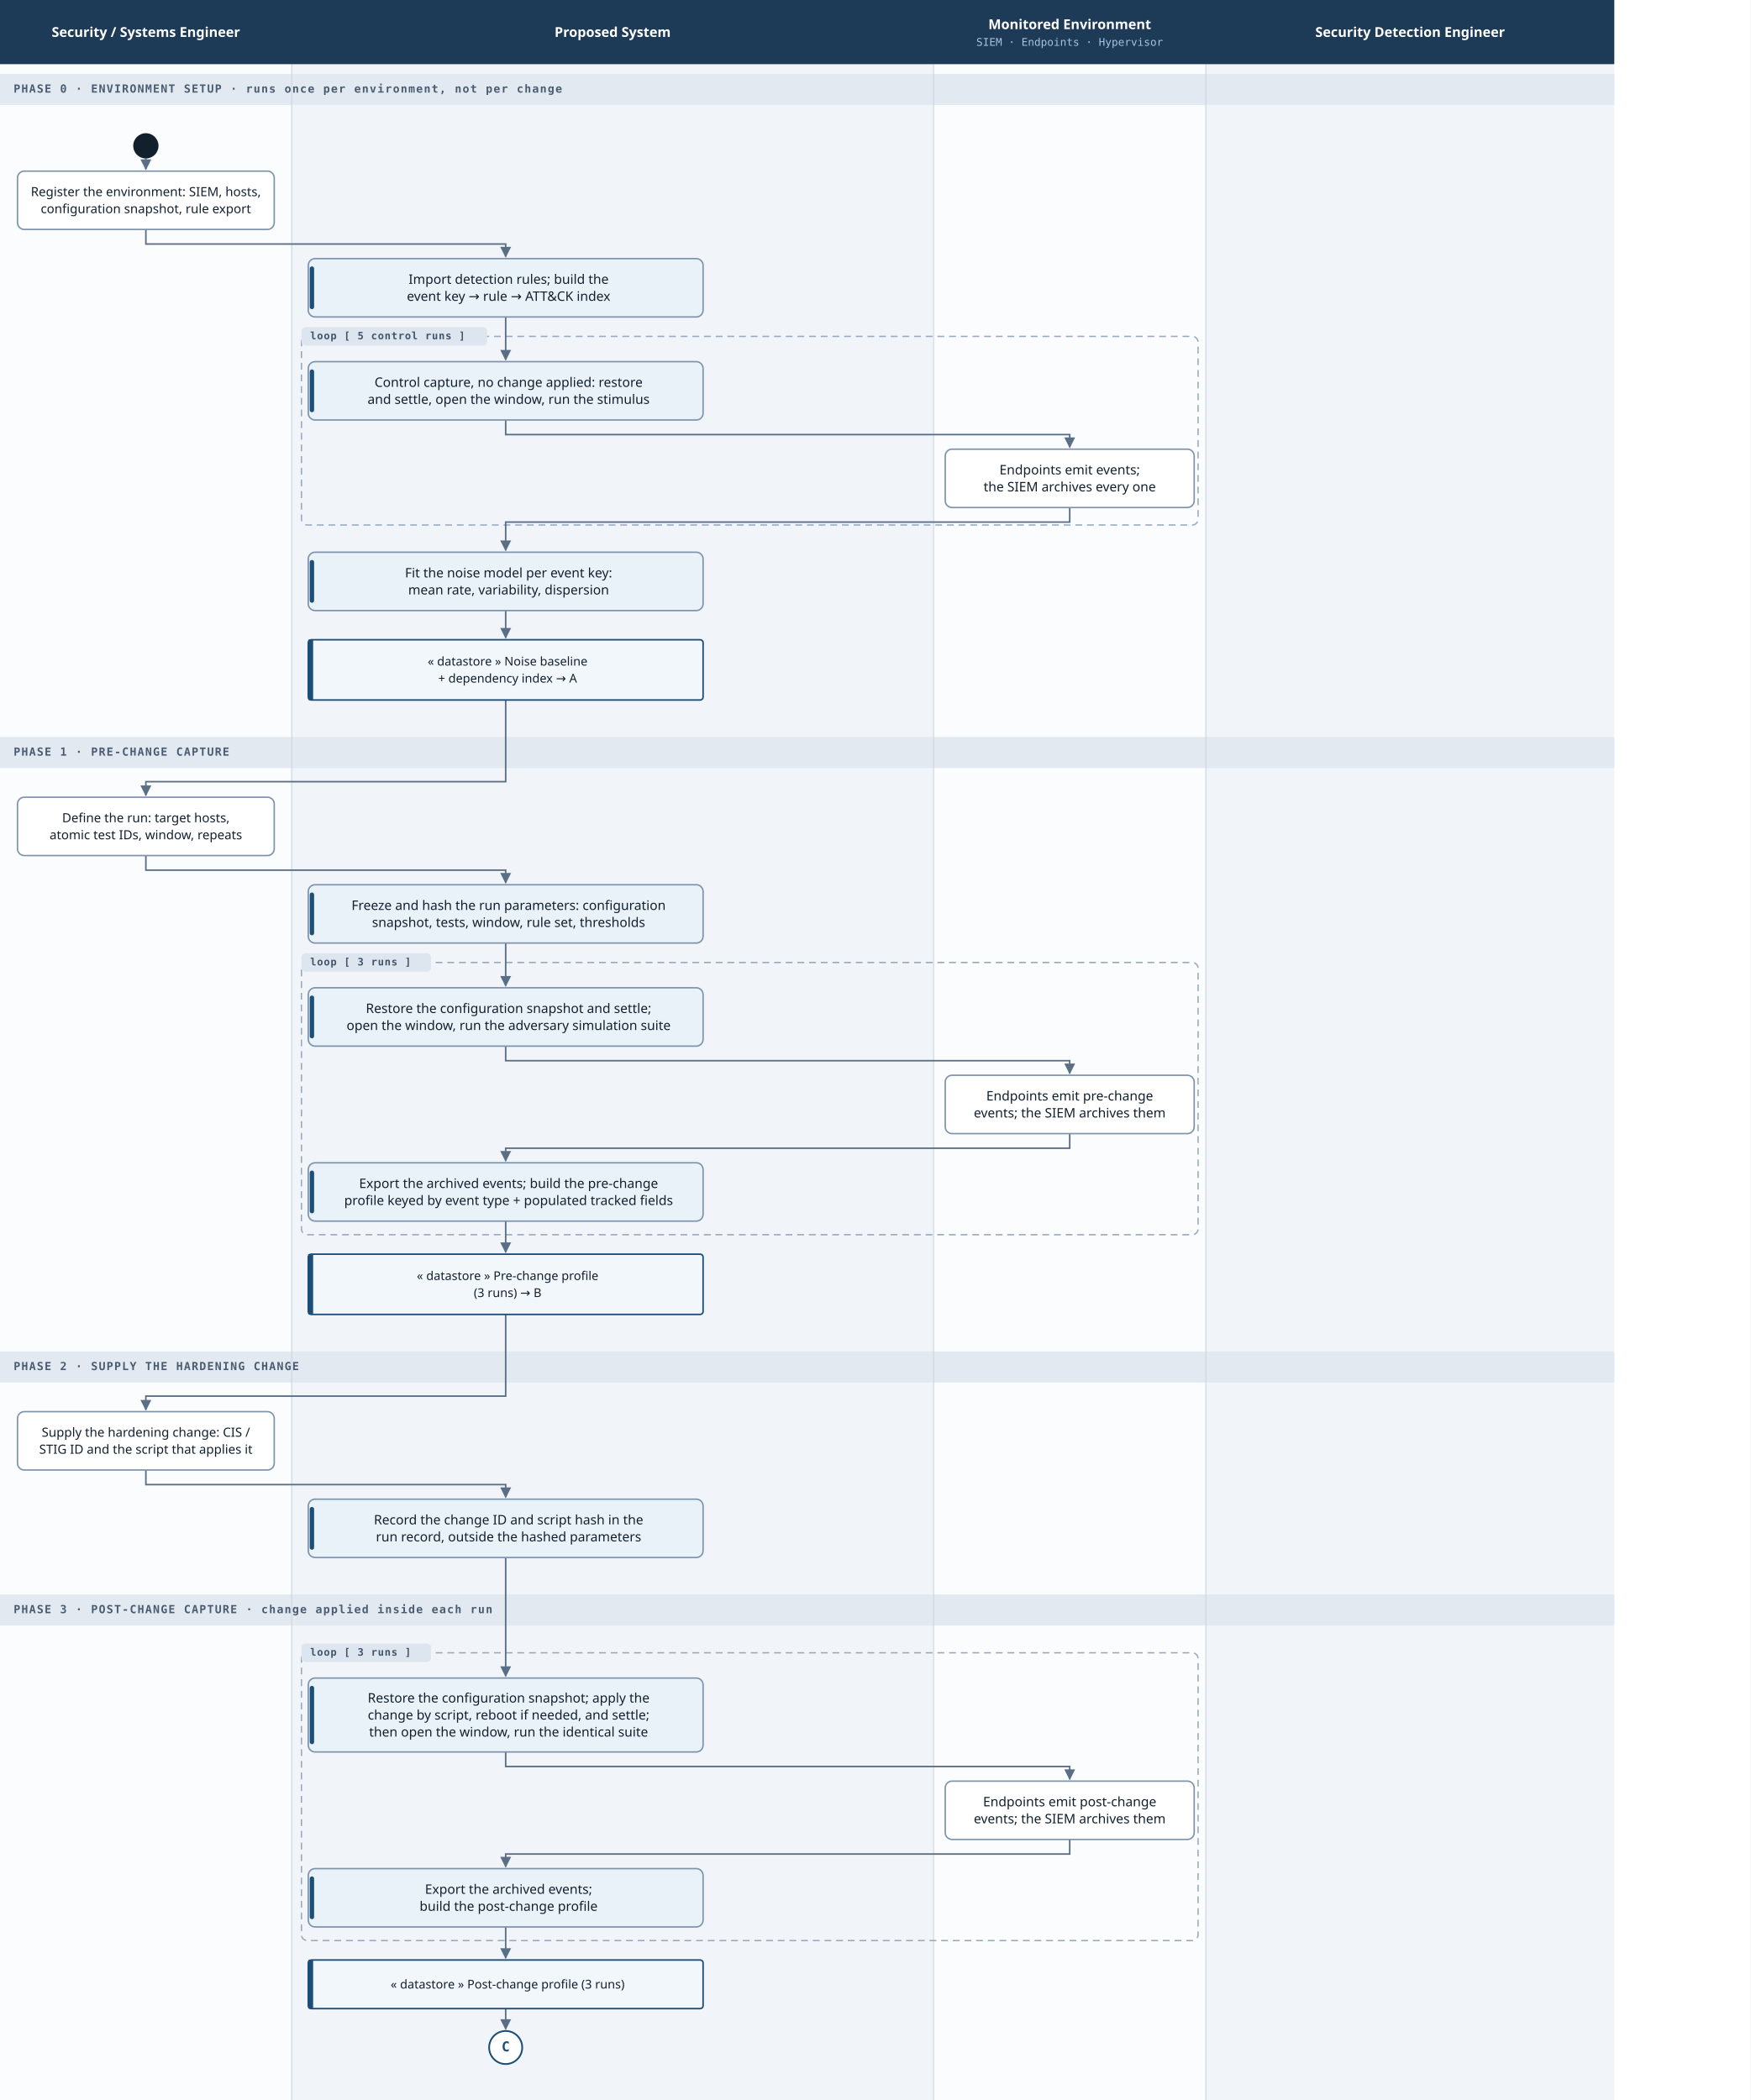
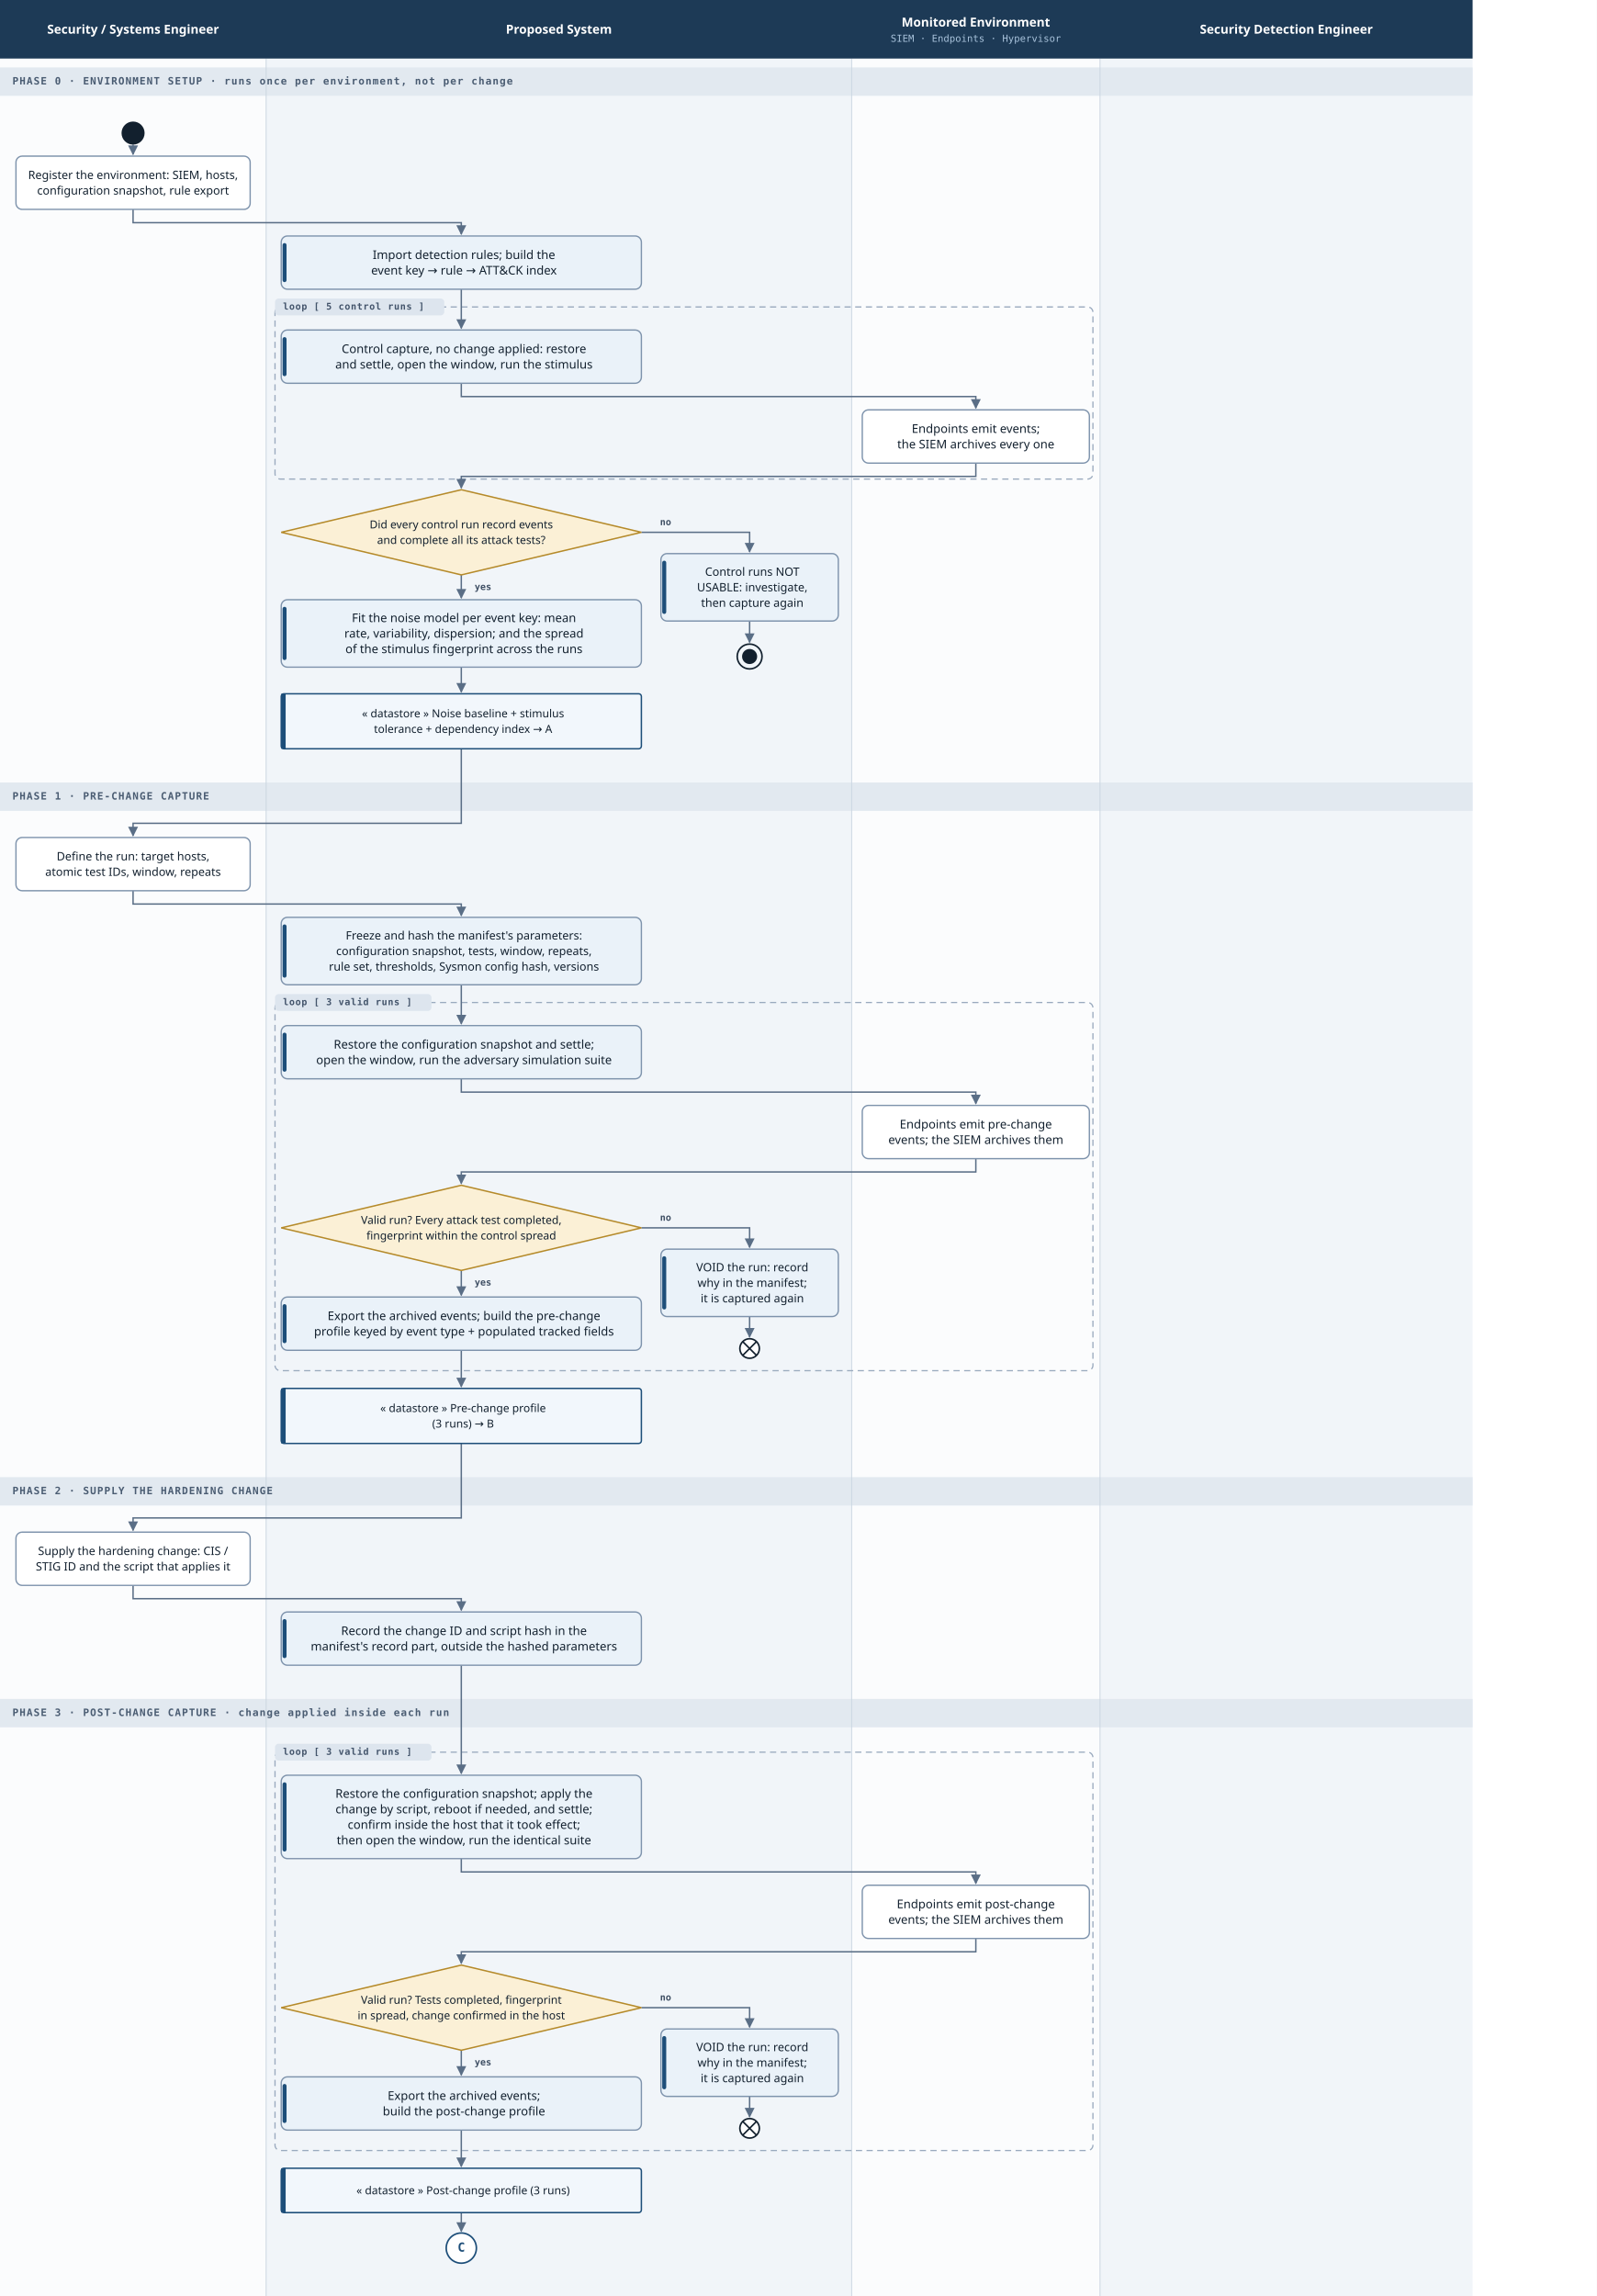
- <svg xmlns="http://www.w3.org/2000/svg" width="1800" height="2160" viewBox="0 0 1800 2160" role="img" aria-label="Revised activity diagram, phases 0 to 3: environment setup, pre-change capture, supplying the hardening change, and post-change capture in which the change is applied by script inside each run. Events are keyed by event type plus the tracked fields that were populated." class="dg">
-   <rect x="0" y="0" width="1800" height="2160" fill="#FFFFFF" />
+ <svg xmlns="http://www.w3.org/2000/svg" width="1800" height="2588" viewBox="0 0 1800 2588" role="img" aria-label="Revised activity diagram, phases 0 to 3: environment setup with a check on the control runs, pre-change capture, supplying the hardening change, and post-change capture in which the change is applied by script and confirmed inside each run. Each capture run is checked and a failed run is voided and captured again. Events are keyed by event type plus the tracked fields that were populated." class="dg">
+   <rect x="0" y="0" width="1800" height="2588" fill="#FFFFFF" />
  <defs>
    <marker id="ar" viewBox="0 0 10 10" refX="9" refY="5" markerWidth="7" markerHeight="7" orient="auto-start-reverse">
      <path d="M0,0 L10,5 L0,10 z" fill="#5A6E86" />
    </marker>
    <marker id="ard" viewBox="0 0 10 10" refX="9" refY="5" markerWidth="7" markerHeight="7" orient="auto-start-reverse">
      <path d="M0,0 L10,5 L0,10 z" fill="#1D4E79" />
    </marker>
  </defs>
-   <rect x="0" y="66" width="300" height="2094" fill="#FBFCFD" />
-   <rect x="300" y="66" width="660" height="2094" fill="#F1F5F9" />
-   <rect x="960" y="66" width="280" height="2094" fill="#FBFCFD" />
-   <rect x="1240" y="66" width="420" height="2094" fill="#F1F5F9" />
+   <rect x="0" y="66" width="300" height="2522" fill="#FBFCFD" />
+   <rect x="300" y="66" width="660" height="2522" fill="#F1F5F9" />
+   <rect x="960" y="66" width="280" height="2522" fill="#FBFCFD" />
+   <rect x="1240" y="66" width="420" height="2522" fill="#F1F5F9" />
  <rect x="0" y="76" width="1660" height="32" fill="#E2E9F0" />
  <text x="14" y="92" font-size="11.5" font-weight="600" text-anchor="start" fill="#4A5C72" font-family="'IBM Plex Mono', ui-monospace, monospace" letter-spacing="0.09em" dominant-baseline="middle">PHASE 0  ·  ENVIRONMENT SETUP  ·  runs once per environment, not per change</text>
-   <rect x="0" y="758" width="1660" height="32" fill="#E2E9F0" />
-   <text x="14" y="774" font-size="11.5" font-weight="600" text-anchor="start" fill="#4A5C72" font-family="'IBM Plex Mono', ui-monospace, monospace" letter-spacing="0.09em" dominant-baseline="middle">PHASE 1  ·  PRE-CHANGE CAPTURE</text>
-   <rect x="0" y="1390" width="1660" height="32" fill="#E2E9F0" />
-   <text x="14" y="1406" font-size="11.5" font-weight="600" text-anchor="start" fill="#4A5C72" font-family="'IBM Plex Mono', ui-monospace, monospace" letter-spacing="0.09em" dominant-baseline="middle">PHASE 2  ·  SUPPLY THE HARDENING CHANGE</text>
-   <rect x="0" y="1640" width="1660" height="32" fill="#E2E9F0" />
-   <text x="14" y="1656" font-size="11.5" font-weight="600" text-anchor="start" fill="#4A5C72" font-family="'IBM Plex Mono', ui-monospace, monospace" letter-spacing="0.09em" dominant-baseline="middle">PHASE 3  ·  POST-CHANGE CAPTURE  ·  change applied inside each run</text>
-   <line x1="300" y1="66" x2="300" y2="2160" stroke="#CBD6E1" stroke-width="1" />
-   <line x1="960" y1="66" x2="960" y2="2160" stroke="#CBD6E1" stroke-width="1" />
-   <line x1="1240" y1="66" x2="1240" y2="2160" stroke="#CBD6E1" stroke-width="1" />
+   <rect x="0" y="882" width="1660" height="32" fill="#E2E9F0" />
+   <text x="14" y="898" font-size="11.5" font-weight="600" text-anchor="start" fill="#4A5C72" font-family="'IBM Plex Mono', ui-monospace, monospace" letter-spacing="0.09em" dominant-baseline="middle">PHASE 1  ·  PRE-CHANGE CAPTURE</text>
+   <rect x="0" y="1665" width="1660" height="32" fill="#E2E9F0" />
+   <text x="14" y="1681" font-size="11.5" font-weight="600" text-anchor="start" fill="#4A5C72" font-family="'IBM Plex Mono', ui-monospace, monospace" letter-spacing="0.09em" dominant-baseline="middle">PHASE 2  ·  SUPPLY THE HARDENING CHANGE</text>
+   <rect x="0" y="1915" width="1660" height="32" fill="#E2E9F0" />
+   <text x="14" y="1931" font-size="11.5" font-weight="600" text-anchor="start" fill="#4A5C72" font-family="'IBM Plex Mono', ui-monospace, monospace" letter-spacing="0.09em" dominant-baseline="middle">PHASE 3  ·  POST-CHANGE CAPTURE  ·  change applied inside each run</text>
+   <line x1="300" y1="66" x2="300" y2="2588" stroke="#CBD6E1" stroke-width="1" />
+   <line x1="960" y1="66" x2="960" y2="2588" stroke="#CBD6E1" stroke-width="1" />
+   <line x1="1240" y1="66" x2="1240" y2="2588" stroke="#CBD6E1" stroke-width="1" />
  <rect x="0" y="0" width="1660" height="66" fill="#1D3A56" />
  <text x="150.0" y="33" font-size="14" font-weight="600" text-anchor="middle" fill="#FFFFFF" font-family="'IBM Plex Sans', ui-sans-serif, system-ui, sans-serif" dominant-baseline="middle">Security / Systems Engineer</text>
  <text x="630.0" y="33" font-size="14" font-weight="600" text-anchor="middle" fill="#FFFFFF" font-family="'IBM Plex Sans', ui-sans-serif, system-ui, sans-serif" dominant-baseline="middle">Proposed System</text>
  <text x="1100.0" y="25" font-size="14" font-weight="600" text-anchor="middle" fill="#FFFFFF" font-family="'IBM Plex Sans', ui-sans-serif, system-ui, sans-serif" dominant-baseline="middle">Monitored Environment</text>
  <text x="1100.0" y="44" font-size="11" font-weight="400" text-anchor="middle" fill="#A8C2DB" font-family="'IBM Plex Mono', ui-monospace, monospace" dominant-baseline="middle">SIEM · Endpoints · Hypervisor</text>
  <text x="1450.0" y="33" font-size="14" font-weight="600" text-anchor="middle" fill="#FFFFFF" font-family="'IBM Plex Sans', ui-sans-serif, system-ui, sans-serif" dominant-baseline="middle">Security Detection Engineer</text>
  <rect x="310" y="346" width="922" height="194" rx="6" fill="none" stroke="#9AAABE" stroke-width="1.4" stroke-dasharray="7 5" />
  <rect x="310" y="336.5" width="190.8" height="19" rx="4" fill="#DDE5EE" />
  <text x="319" y="346" font-size="10.5" font-weight="600" text-anchor="start" fill="#42536A" font-family="'IBM Plex Mono', ui-monospace, monospace" letter-spacing="0.06em" dominant-baseline="middle">loop  [ 5 control runs ]</text>
-   <rect x="310" y="990" width="922" height="280" rx="6" fill="none" stroke="#9AAABE" stroke-width="1.4" stroke-dasharray="7 5" />
-   <rect x="310" y="980.5" width="133.2" height="19" rx="4" fill="#DDE5EE" />
-   <text x="319" y="990" font-size="10.5" font-weight="600" text-anchor="start" fill="#42536A" font-family="'IBM Plex Mono', ui-monospace, monospace" letter-spacing="0.06em" dominant-baseline="middle">loop  [ 3 runs ]</text>
-   <rect x="310" y="1700" width="922" height="296" rx="6" fill="none" stroke="#9AAABE" stroke-width="1.4" stroke-dasharray="7 5" />
-   <rect x="310" y="1690.5" width="133.2" height="19" rx="4" fill="#DDE5EE" />
-   <text x="319" y="1700" font-size="10.5" font-weight="600" text-anchor="start" fill="#42536A" font-family="'IBM Plex Mono', ui-monospace, monospace" letter-spacing="0.06em" dominant-baseline="middle">loop  [ 3 runs ]</text>
+   <rect x="310" y="1130" width="922" height="415.0" rx="6" fill="none" stroke="#9AAABE" stroke-width="1.4" stroke-dasharray="7 5" />
+   <rect x="310" y="1120.5" width="176.4" height="19" rx="4" fill="#DDE5EE" />
+   <text x="319" y="1130" font-size="10.5" font-weight="600" text-anchor="start" fill="#42536A" font-family="'IBM Plex Mono', ui-monospace, monospace" letter-spacing="0.06em" dominant-baseline="middle">loop  [ 3 valid runs ]</text>
+   <rect x="310" y="1975" width="922" height="449.0" rx="6" fill="none" stroke="#9AAABE" stroke-width="1.4" stroke-dasharray="7 5" />
+   <rect x="310" y="1965.5" width="176.4" height="19" rx="4" fill="#DDE5EE" />
+   <text x="319" y="1975" font-size="10.5" font-weight="600" text-anchor="start" fill="#42536A" font-family="'IBM Plex Mono', ui-monospace, monospace" letter-spacing="0.06em" dominant-baseline="middle">loop  [ 3 valid runs ]</text>
  <path d="M150.0 163 V174.0" fill="none" stroke="#5A6E86" stroke-width="1.6" marker-end="url(#ar)" />
  <path d="M150.0 236 V251 H520.0 V264.0" fill="none" stroke="#5A6E86" stroke-width="1.6" marker-end="url(#ar)" />
  <path d="M520.0 326 V370.0" fill="none" stroke="#5A6E86" stroke-width="1.6" marker-end="url(#ar)" />
  <path d="M520.0 432 V447 H1100.0 V460.0" fill="none" stroke="#5A6E86" stroke-width="1.6" marker-end="url(#ar)" />
-   <path d="M1100.0 522 V537 H520.0 V566.0" fill="none" stroke="#5A6E86" stroke-width="1.6" marker-end="url(#ar)" />
-   <path d="M520.0 628 V656.0" fill="none" stroke="#5A6E86" stroke-width="1.6" marker-end="url(#ar)" />
-   <path d="M520.0 720 V804 H150.0 V818.0" fill="none" stroke="#5A6E86" stroke-width="1.6" marker-end="url(#ar)" />
-   <path d="M150.0 880 V895 H520.0 V908.0" fill="none" stroke="#5A6E86" stroke-width="1.6" marker-end="url(#ar)" />
-   <path d="M520.0 970 V1014.0" fill="none" stroke="#5A6E86" stroke-width="1.6" marker-end="url(#ar)" />
-   <path d="M520.0 1076 V1091 H1100.0 V1104.0" fill="none" stroke="#5A6E86" stroke-width="1.6" marker-end="url(#ar)" />
-   <path d="M1100.0 1166 V1181 H520.0 V1194.0" fill="none" stroke="#5A6E86" stroke-width="1.6" marker-end="url(#ar)" />
-   <path d="M520.0 1256 V1288.0" fill="none" stroke="#5A6E86" stroke-width="1.6" marker-end="url(#ar)" />
-   <path d="M520.0 1352 V1436 H150.0 V1450.0" fill="none" stroke="#5A6E86" stroke-width="1.6" marker-end="url(#ar)" />
-   <path d="M150.0 1512 V1527 H520.0 V1540.0" fill="none" stroke="#5A6E86" stroke-width="1.6" marker-end="url(#ar)" />
-   <path d="M520.0 1602 V1724.0" fill="none" stroke="#5A6E86" stroke-width="1.6" marker-end="url(#ar)" />
-   <path d="M520.0 1802 V1817 H1100.0 V1830.0" fill="none" stroke="#5A6E86" stroke-width="1.6" marker-end="url(#ar)" />
-   <path d="M1100.0 1892 V1907 H520.0 V1920.0" fill="none" stroke="#5A6E86" stroke-width="1.6" marker-end="url(#ar)" />
-   <path d="M520.0 1982 V2014.0" fill="none" stroke="#5A6E86" stroke-width="1.6" marker-end="url(#ar)" />
-   <path d="M520.0 2066 V2087.0" fill="none" stroke="#5A6E86" stroke-width="1.6" marker-end="url(#ar)" />
+   <path d="M1100.0 522 V537 H520.0 V550.0" fill="none" stroke="#5A6E86" stroke-width="1.6" marker-end="url(#ar)" />
+   <path d="M723.0 600.0 H845.0 V622.0" fill="none" stroke="#5A6E86" stroke-width="1.6" marker-end="url(#ar)" />
+   <path d="M845.0 700.0 V724.0" fill="none" stroke="#5A6E86" stroke-width="1.6" marker-end="url(#ar)" />
+   <path d="M520.0 648 V674.0" fill="none" stroke="#5A6E86" stroke-width="1.6" marker-end="url(#ar)" />
+   <path d="M520.0 752 V780.0" fill="none" stroke="#5A6E86" stroke-width="1.6" marker-end="url(#ar)" />
+   <path d="M520.0 844 V928 H150.0 V942.0" fill="none" stroke="#5A6E86" stroke-width="1.6" marker-end="url(#ar)" />
+   <path d="M150.0 1004 V1019 H520.0 V1032.0" fill="none" stroke="#5A6E86" stroke-width="1.6" marker-end="url(#ar)" />
+   <path d="M520.0 1110 V1154.0" fill="none" stroke="#5A6E86" stroke-width="1.6" marker-end="url(#ar)" />
+   <path d="M520.0 1216 V1231 H1100.0 V1244.0" fill="none" stroke="#5A6E86" stroke-width="1.6" marker-end="url(#ar)" />
+   <path d="M1100.0 1306 V1321 H520.0 V1334.0" fill="none" stroke="#5A6E86" stroke-width="1.6" marker-end="url(#ar)" />
+   <path d="M723.0 1384.0 H845.0 V1406.0" fill="none" stroke="#5A6E86" stroke-width="1.6" marker-end="url(#ar)" />
+   <path d="M845.0 1484.0 V1507.0" fill="none" stroke="#5A6E86" stroke-width="1.6" marker-end="url(#ar)" />
+   <path d="M520.0 1432 V1460.0" fill="none" stroke="#5A6E86" stroke-width="1.6" marker-end="url(#ar)" />
+   <path d="M520.0 1522 V1563.0" fill="none" stroke="#5A6E86" stroke-width="1.6" marker-end="url(#ar)" />
+   <path d="M520.0 1627 V1711 H150.0 V1725.0" fill="none" stroke="#5A6E86" stroke-width="1.6" marker-end="url(#ar)" />
+   <path d="M150.0 1787 V1802 H520.0 V1815.0" fill="none" stroke="#5A6E86" stroke-width="1.6" marker-end="url(#ar)" />
+   <path d="M520.0 1877 V1999.0" fill="none" stroke="#5A6E86" stroke-width="1.6" marker-end="url(#ar)" />
+   <path d="M520.0 2095 V2110 H1100.0 V2123.0" fill="none" stroke="#5A6E86" stroke-width="1.6" marker-end="url(#ar)" />
+   <path d="M1100.0 2185 V2200 H520.0 V2213.0" fill="none" stroke="#5A6E86" stroke-width="1.6" marker-end="url(#ar)" />
+   <path d="M723.0 2263.0 H845.0 V2285.0" fill="none" stroke="#5A6E86" stroke-width="1.6" marker-end="url(#ar)" />
+   <path d="M845.0 2363.0 V2386.0" fill="none" stroke="#5A6E86" stroke-width="1.6" marker-end="url(#ar)" />
+   <path d="M520.0 2311 V2339.0" fill="none" stroke="#5A6E86" stroke-width="1.6" marker-end="url(#ar)" />
+   <path d="M520.0 2401 V2442.0" fill="none" stroke="#5A6E86" stroke-width="1.6" marker-end="url(#ar)" />
+   <path d="M520.0 2494 V2515.0" fill="none" stroke="#5A6E86" stroke-width="1.6" marker-end="url(#ar)" />
  <circle cx="150.0" cy="150" r="13" fill="#12202E" />
  <rect x="18.0" y="176" width="264.0" height="60" rx="7" fill="#FFFFFF" stroke="#7E93AC" stroke-width="1.5" />
  <text x="150.0" y="197.25" font-size="13" font-weight="400" text-anchor="middle" fill="#12202E" font-family="'IBM Plex Sans', ui-sans-serif, system-ui, sans-serif" dominant-baseline="middle">Register the environment: SIEM, hosts,</text>
  <text x="150.0" y="214.75" font-size="13" font-weight="400" text-anchor="middle" fill="#12202E" font-family="'IBM Plex Sans', ui-sans-serif, system-ui, sans-serif" dominant-baseline="middle">configuration snapshot, rule export</text>
  <rect x="317.0" y="266" width="406.0" height="60" rx="7" fill="#EAF2F9" stroke="#7E93AC" stroke-width="1.5" />
  <rect x="318.5" y="274" width="4.5" height="44" rx="2.2" fill="#1D4E79" />
  <text x="523.0" y="287.25" font-size="13.5" font-weight="400" text-anchor="middle" fill="#12202E" font-family="'IBM Plex Sans', ui-sans-serif, system-ui, sans-serif" dominant-baseline="middle">Import detection rules; build the</text>
  <text x="523.0" y="304.75" font-size="13.5" font-weight="400" text-anchor="middle" fill="#12202E" font-family="'IBM Plex Sans', ui-sans-serif, system-ui, sans-serif" dominant-baseline="middle">event key → rule → ATT&amp;CK index</text>
  <rect x="317.0" y="372" width="406.0" height="60" rx="7" fill="#EAF2F9" stroke="#7E93AC" stroke-width="1.5" />
  <rect x="318.5" y="380" width="4.5" height="44" rx="2.2" fill="#1D4E79" />
  <text x="523.0" y="393.25" font-size="13.5" font-weight="400" text-anchor="middle" fill="#12202E" font-family="'IBM Plex Sans', ui-sans-serif, system-ui, sans-serif" dominant-baseline="middle">Control capture, no change applied: restore</text>
  <text x="523.0" y="410.75" font-size="13.5" font-weight="400" text-anchor="middle" fill="#12202E" font-family="'IBM Plex Sans', ui-sans-serif, system-ui, sans-serif" dominant-baseline="middle">and settle, open the window, run the stimulus</text>
  <rect x="972.0" y="462" width="256.0" height="60" rx="7" fill="#FFFFFF" stroke="#7E93AC" stroke-width="1.5" />
  <text x="1100.0" y="483.25" font-size="13.5" font-weight="400" text-anchor="middle" fill="#12202E" font-family="'IBM Plex Sans', ui-sans-serif, system-ui, sans-serif" dominant-baseline="middle">Endpoints emit events;</text>
  <text x="1100.0" y="500.75" font-size="13.5" font-weight="400" text-anchor="middle" fill="#12202E" font-family="'IBM Plex Sans', ui-sans-serif, system-ui, sans-serif" dominant-baseline="middle">the SIEM archives every one</text>
-   <rect x="317.0" y="568" width="406.0" height="60" rx="7" fill="#EAF2F9" stroke="#7E93AC" stroke-width="1.5" />
-   <rect x="318.5" y="576" width="4.5" height="44" rx="2.2" fill="#1D4E79" />
-   <text x="523.0" y="589.25" font-size="13.5" font-weight="400" text-anchor="middle" fill="#12202E" font-family="'IBM Plex Sans', ui-sans-serif, system-ui, sans-serif" dominant-baseline="middle">Fit the noise model per event key:</text>
-   <text x="523.0" y="606.75" font-size="13.5" font-weight="400" text-anchor="middle" fill="#12202E" font-family="'IBM Plex Sans', ui-sans-serif, system-ui, sans-serif" dominant-baseline="middle">mean rate, variability, dispersion</text>
-   <rect x="317.0" y="658" width="406.0" height="62" rx="3" fill="#F2F7FC" stroke="#1D4E79" stroke-width="1.6" />
-   <rect x="317.0" y="658" width="5" height="62" fill="#1D4E79" />
-   <text x="522.0" y="680.25" font-size="12.5" font-weight="400" text-anchor="middle" fill="#12202E" font-family="'IBM Plex Sans', ui-sans-serif, system-ui, sans-serif" dominant-baseline="middle">« datastore »  Noise baseline</text>
-   <text x="522.0" y="697.75" font-size="12.5" font-weight="400" text-anchor="middle" fill="#12202E" font-family="'IBM Plex Sans', ui-sans-serif, system-ui, sans-serif" dominant-baseline="middle">+ dependency index          →  A</text>
-   <rect x="18.0" y="820" width="264.0" height="60" rx="7" fill="#FFFFFF" stroke="#7E93AC" stroke-width="1.5" />
-   <text x="150.0" y="841.25" font-size="13" font-weight="400" text-anchor="middle" fill="#12202E" font-family="'IBM Plex Sans', ui-sans-serif, system-ui, sans-serif" dominant-baseline="middle">Define the run: target hosts,</text>
-   <text x="150.0" y="858.75" font-size="13" font-weight="400" text-anchor="middle" fill="#12202E" font-family="'IBM Plex Sans', ui-sans-serif, system-ui, sans-serif" dominant-baseline="middle">atomic test IDs, window, repeats</text>
-   <rect x="317.0" y="910" width="406.0" height="60" rx="7" fill="#EAF2F9" stroke="#7E93AC" stroke-width="1.5" />
-   <rect x="318.5" y="918" width="4.5" height="44" rx="2.2" fill="#1D4E79" />
-   <text x="523.0" y="931.25" font-size="13.5" font-weight="400" text-anchor="middle" fill="#12202E" font-family="'IBM Plex Sans', ui-sans-serif, system-ui, sans-serif" dominant-baseline="middle">Freeze and hash the run parameters: configuration</text>
-   <text x="523.0" y="948.75" font-size="13.5" font-weight="400" text-anchor="middle" fill="#12202E" font-family="'IBM Plex Sans', ui-sans-serif, system-ui, sans-serif" dominant-baseline="middle">snapshot, tests, window, rule set, thresholds</text>
-   <rect x="317.0" y="1016" width="406.0" height="60" rx="7" fill="#EAF2F9" stroke="#7E93AC" stroke-width="1.5" />
-   <rect x="318.5" y="1024" width="4.5" height="44" rx="2.2" fill="#1D4E79" />
-   <text x="523.0" y="1037.25" font-size="13.5" font-weight="400" text-anchor="middle" fill="#12202E" font-family="'IBM Plex Sans', ui-sans-serif, system-ui, sans-serif" dominant-baseline="middle">Restore the configuration snapshot and settle;</text>
-   <text x="523.0" y="1054.75" font-size="13.5" font-weight="400" text-anchor="middle" fill="#12202E" font-family="'IBM Plex Sans', ui-sans-serif, system-ui, sans-serif" dominant-baseline="middle">open the window, run the adversary simulation suite</text>
-   <rect x="972.0" y="1106" width="256.0" height="60" rx="7" fill="#FFFFFF" stroke="#7E93AC" stroke-width="1.5" />
-   <text x="1100.0" y="1127.25" font-size="13.5" font-weight="400" text-anchor="middle" fill="#12202E" font-family="'IBM Plex Sans', ui-sans-serif, system-ui, sans-serif" dominant-baseline="middle">Endpoints emit pre-change</text>
-   <text x="1100.0" y="1144.75" font-size="13.5" font-weight="400" text-anchor="middle" fill="#12202E" font-family="'IBM Plex Sans', ui-sans-serif, system-ui, sans-serif" dominant-baseline="middle">events; the SIEM archives them</text>
-   <rect x="317.0" y="1196" width="406.0" height="60" rx="7" fill="#EAF2F9" stroke="#7E93AC" stroke-width="1.5" />
-   <rect x="318.5" y="1204" width="4.5" height="44" rx="2.2" fill="#1D4E79" />
-   <text x="523.0" y="1217.25" font-size="13.5" font-weight="400" text-anchor="middle" fill="#12202E" font-family="'IBM Plex Sans', ui-sans-serif, system-ui, sans-serif" dominant-baseline="middle">Export the archived events; build the pre-change</text>
-   <text x="523.0" y="1234.75" font-size="13.5" font-weight="400" text-anchor="middle" fill="#12202E" font-family="'IBM Plex Sans', ui-sans-serif, system-ui, sans-serif" dominant-baseline="middle">profile keyed by event type + populated tracked fields</text>
-   <rect x="317.0" y="1290" width="406.0" height="62" rx="3" fill="#F2F7FC" stroke="#1D4E79" stroke-width="1.6" />
-   <rect x="317.0" y="1290" width="5" height="62" fill="#1D4E79" />
-   <text x="522.0" y="1312.25" font-size="12.5" font-weight="400" text-anchor="middle" fill="#12202E" font-family="'IBM Plex Sans', ui-sans-serif, system-ui, sans-serif" dominant-baseline="middle">« datastore »  Pre-change profile</text>
-   <text x="522.0" y="1329.75" font-size="12.5" font-weight="400" text-anchor="middle" fill="#12202E" font-family="'IBM Plex Sans', ui-sans-serif, system-ui, sans-serif" dominant-baseline="middle">(3 runs)                              →  B</text>
-   <rect x="18.0" y="1452" width="264.0" height="60" rx="7" fill="#FFFFFF" stroke="#7E93AC" stroke-width="1.5" />
-   <text x="150.0" y="1473.25" font-size="13" font-weight="400" text-anchor="middle" fill="#12202E" font-family="'IBM Plex Sans', ui-sans-serif, system-ui, sans-serif" dominant-baseline="middle">Supply the hardening change: CIS /</text>
-   <text x="150.0" y="1490.75" font-size="13" font-weight="400" text-anchor="middle" fill="#12202E" font-family="'IBM Plex Sans', ui-sans-serif, system-ui, sans-serif" dominant-baseline="middle">STIG ID and the script that applies it</text>
-   <rect x="317.0" y="1542" width="406.0" height="60" rx="7" fill="#EAF2F9" stroke="#7E93AC" stroke-width="1.5" />
-   <rect x="318.5" y="1550" width="4.5" height="44" rx="2.2" fill="#1D4E79" />
-   <text x="523.0" y="1563.25" font-size="13.5" font-weight="400" text-anchor="middle" fill="#12202E" font-family="'IBM Plex Sans', ui-sans-serif, system-ui, sans-serif" dominant-baseline="middle">Record the change ID and script hash in the</text>
-   <text x="523.0" y="1580.75" font-size="13.5" font-weight="400" text-anchor="middle" fill="#12202E" font-family="'IBM Plex Sans', ui-sans-serif, system-ui, sans-serif" dominant-baseline="middle">run record, outside the hashed parameters</text>
-   <rect x="317.0" y="1726" width="406.0" height="76" rx="7" fill="#EAF2F9" stroke="#7E93AC" stroke-width="1.5" />
-   <rect x="318.5" y="1734" width="4.5" height="60" rx="2.2" fill="#1D4E79" />
-   <text x="523.0" y="1746.5" font-size="13.5" font-weight="400" text-anchor="middle" fill="#12202E" font-family="'IBM Plex Sans', ui-sans-serif, system-ui, sans-serif" dominant-baseline="middle">Restore the configuration snapshot; apply the</text>
-   <text x="523.0" y="1764.0" font-size="13.5" font-weight="400" text-anchor="middle" fill="#12202E" font-family="'IBM Plex Sans', ui-sans-serif, system-ui, sans-serif" dominant-baseline="middle">change by script, reboot if needed, and settle;</text>
-   <text x="523.0" y="1781.5" font-size="13.5" font-weight="400" text-anchor="middle" fill="#12202E" font-family="'IBM Plex Sans', ui-sans-serif, system-ui, sans-serif" dominant-baseline="middle">then open the window, run the identical suite</text>
-   <rect x="972.0" y="1832" width="256.0" height="60" rx="7" fill="#FFFFFF" stroke="#7E93AC" stroke-width="1.5" />
-   <text x="1100.0" y="1853.25" font-size="13.5" font-weight="400" text-anchor="middle" fill="#12202E" font-family="'IBM Plex Sans', ui-sans-serif, system-ui, sans-serif" dominant-baseline="middle">Endpoints emit post-change</text>
-   <text x="1100.0" y="1870.75" font-size="13.5" font-weight="400" text-anchor="middle" fill="#12202E" font-family="'IBM Plex Sans', ui-sans-serif, system-ui, sans-serif" dominant-baseline="middle">events; the SIEM archives them</text>
-   <rect x="317.0" y="1922" width="406.0" height="60" rx="7" fill="#EAF2F9" stroke="#7E93AC" stroke-width="1.5" />
-   <rect x="318.5" y="1930" width="4.5" height="44" rx="2.2" fill="#1D4E79" />
-   <text x="523.0" y="1943.25" font-size="13.5" font-weight="400" text-anchor="middle" fill="#12202E" font-family="'IBM Plex Sans', ui-sans-serif, system-ui, sans-serif" dominant-baseline="middle">Export the archived events;</text>
-   <text x="523.0" y="1960.75" font-size="13.5" font-weight="400" text-anchor="middle" fill="#12202E" font-family="'IBM Plex Sans', ui-sans-serif, system-ui, sans-serif" dominant-baseline="middle">build the post-change profile</text>
-   <rect x="317.0" y="2016" width="406.0" height="50" rx="3" fill="#F2F7FC" stroke="#1D4E79" stroke-width="1.6" />
-   <rect x="317.0" y="2016" width="5" height="50" fill="#1D4E79" />
-   <text x="522.0" y="2041.0" font-size="12.5" font-weight="400" text-anchor="middle" fill="#12202E" font-family="'IBM Plex Sans', ui-sans-serif, system-ui, sans-serif" dominant-baseline="middle">« datastore »  Post-change profile (3 runs)</text>
-   <circle cx="520.0" cy="2106" r="17" fill="#FFFFFF" stroke="#1D4E79" stroke-width="1.8" />
-   <text x="520.0" y="2106" font-size="14" font-weight="700" text-anchor="middle" fill="#1D4E79" font-family="'IBM Plex Mono', ui-monospace, monospace" dominant-baseline="middle">C</text>
+   <path d="M520.0 552 L723.0 600 L520.0 648 L317.0 600 Z" fill="#FBF0D6" stroke="#B58A2A" stroke-width="1.6" />
+   <text x="520.0" y="591.25" font-size="12.5" font-weight="400" text-anchor="middle" fill="#12202E" font-family="'IBM Plex Sans', ui-sans-serif, system-ui, sans-serif" dominant-baseline="middle">Did every control run record events</text>
+   <text x="520.0" y="608.75" font-size="12.5" font-weight="400" text-anchor="middle" fill="#12202E" font-family="'IBM Plex Sans', ui-sans-serif, system-ui, sans-serif" dominant-baseline="middle">and complete all its attack tests?</text>
+   <rect x="745.0" y="624.0" width="200.0" height="76" rx="7" fill="#EAF2F9" stroke="#7E93AC" stroke-width="1.5" />
+   <rect x="746.5" y="632.0" width="4.5" height="60" rx="2.2" fill="#1D4E79" />
+   <text x="848.0" y="644.5" font-size="13" font-weight="400" text-anchor="middle" fill="#12202E" font-family="'IBM Plex Sans', ui-sans-serif, system-ui, sans-serif" dominant-baseline="middle">Control runs NOT</text>
+   <text x="848.0" y="662.0" font-size="13" font-weight="400" text-anchor="middle" fill="#12202E" font-family="'IBM Plex Sans', ui-sans-serif, system-ui, sans-serif" dominant-baseline="middle">USABLE: investigate,</text>
+   <text x="848.0" y="679.5" font-size="13" font-weight="400" text-anchor="middle" fill="#12202E" font-family="'IBM Plex Sans', ui-sans-serif, system-ui, sans-serif" dominant-baseline="middle">then capture again</text>
+   <rect x="737.0" y="581.0" width="21.8" height="16" rx="3" fill="#F1F5F9" />
+   <text x="744.0" y="589.0" font-size="10.5" font-weight="600" text-anchor="start" fill="#3E4E63" font-family="'IBM Plex Mono', ui-monospace, monospace" dominant-baseline="middle">no</text>
+   <circle cx="845.0" cy="740.0" r="14" fill="none" stroke="#12202E" stroke-width="1.8" />
+   <circle cx="845.0" cy="740.0" r="8.5" fill="#12202E" />
+   <rect x="317.0" y="676" width="406.0" height="76" rx="7" fill="#EAF2F9" stroke="#7E93AC" stroke-width="1.5" />
+   <rect x="318.5" y="684" width="4.5" height="60" rx="2.2" fill="#1D4E79" />
+   <text x="523.0" y="696.5" font-size="13.5" font-weight="400" text-anchor="middle" fill="#12202E" font-family="'IBM Plex Sans', ui-sans-serif, system-ui, sans-serif" dominant-baseline="middle">Fit the noise model per event key: mean</text>
+   <text x="523.0" y="714.0" font-size="13.5" font-weight="400" text-anchor="middle" fill="#12202E" font-family="'IBM Plex Sans', ui-sans-serif, system-ui, sans-serif" dominant-baseline="middle">rate, variability, dispersion; and the spread</text>
+   <text x="523.0" y="731.5" font-size="13.5" font-weight="400" text-anchor="middle" fill="#12202E" font-family="'IBM Plex Sans', ui-sans-serif, system-ui, sans-serif" dominant-baseline="middle">of the stimulus fingerprint across the runs</text>
+   <rect x="528.0" y="654" width="25.7" height="16" rx="3" fill="#F1F5F9" />
+   <text x="535.0" y="662" font-size="10.5" font-weight="600" text-anchor="start" fill="#3E4E63" font-family="'IBM Plex Mono', ui-monospace, monospace" dominant-baseline="middle">yes</text>
+   <rect x="317.0" y="782" width="406.0" height="62" rx="3" fill="#F2F7FC" stroke="#1D4E79" stroke-width="1.6" />
+   <rect x="317.0" y="782" width="5" height="62" fill="#1D4E79" />
+   <text x="522.0" y="804.25" font-size="12.5" font-weight="400" text-anchor="middle" fill="#12202E" font-family="'IBM Plex Sans', ui-sans-serif, system-ui, sans-serif" dominant-baseline="middle">« datastore »  Noise baseline + stimulus</text>
+   <text x="522.0" y="821.75" font-size="12.5" font-weight="400" text-anchor="middle" fill="#12202E" font-family="'IBM Plex Sans', ui-sans-serif, system-ui, sans-serif" dominant-baseline="middle">tolerance + dependency index      →  A</text>
+   <rect x="18.0" y="944" width="264.0" height="60" rx="7" fill="#FFFFFF" stroke="#7E93AC" stroke-width="1.5" />
+   <text x="150.0" y="965.25" font-size="13" font-weight="400" text-anchor="middle" fill="#12202E" font-family="'IBM Plex Sans', ui-sans-serif, system-ui, sans-serif" dominant-baseline="middle">Define the run: target hosts,</text>
+   <text x="150.0" y="982.75" font-size="13" font-weight="400" text-anchor="middle" fill="#12202E" font-family="'IBM Plex Sans', ui-sans-serif, system-ui, sans-serif" dominant-baseline="middle">atomic test IDs, window, repeats</text>
+   <rect x="317.0" y="1034" width="406.0" height="76" rx="7" fill="#EAF2F9" stroke="#7E93AC" stroke-width="1.5" />
+   <rect x="318.5" y="1042" width="4.5" height="60" rx="2.2" fill="#1D4E79" />
+   <text x="523.0" y="1054.5" font-size="13" font-weight="400" text-anchor="middle" fill="#12202E" font-family="'IBM Plex Sans', ui-sans-serif, system-ui, sans-serif" dominant-baseline="middle">Freeze and hash the manifest's parameters:</text>
+   <text x="523.0" y="1072.0" font-size="13" font-weight="400" text-anchor="middle" fill="#12202E" font-family="'IBM Plex Sans', ui-sans-serif, system-ui, sans-serif" dominant-baseline="middle">configuration snapshot, tests, window, repeats,</text>
+   <text x="523.0" y="1089.5" font-size="13" font-weight="400" text-anchor="middle" fill="#12202E" font-family="'IBM Plex Sans', ui-sans-serif, system-ui, sans-serif" dominant-baseline="middle">rule set, thresholds, Sysmon config hash, versions</text>
+   <rect x="317.0" y="1156" width="406.0" height="60" rx="7" fill="#EAF2F9" stroke="#7E93AC" stroke-width="1.5" />
+   <rect x="318.5" y="1164" width="4.5" height="44" rx="2.2" fill="#1D4E79" />
+   <text x="523.0" y="1177.25" font-size="13.5" font-weight="400" text-anchor="middle" fill="#12202E" font-family="'IBM Plex Sans', ui-sans-serif, system-ui, sans-serif" dominant-baseline="middle">Restore the configuration snapshot and settle;</text>
+   <text x="523.0" y="1194.75" font-size="13.5" font-weight="400" text-anchor="middle" fill="#12202E" font-family="'IBM Plex Sans', ui-sans-serif, system-ui, sans-serif" dominant-baseline="middle">open the window, run the adversary simulation suite</text>
+   <rect x="972.0" y="1246" width="256.0" height="60" rx="7" fill="#FFFFFF" stroke="#7E93AC" stroke-width="1.5" />
+   <text x="1100.0" y="1267.25" font-size="13.5" font-weight="400" text-anchor="middle" fill="#12202E" font-family="'IBM Plex Sans', ui-sans-serif, system-ui, sans-serif" dominant-baseline="middle">Endpoints emit pre-change</text>
+   <text x="1100.0" y="1284.75" font-size="13.5" font-weight="400" text-anchor="middle" fill="#12202E" font-family="'IBM Plex Sans', ui-sans-serif, system-ui, sans-serif" dominant-baseline="middle">events; the SIEM archives them</text>
+   <path d="M520.0 1336 L723.0 1384 L520.0 1432 L317.0 1384 Z" fill="#FBF0D6" stroke="#B58A2A" stroke-width="1.6" />
+   <text x="520.0" y="1375.25" font-size="12.5" font-weight="400" text-anchor="middle" fill="#12202E" font-family="'IBM Plex Sans', ui-sans-serif, system-ui, sans-serif" dominant-baseline="middle">Valid run? Every attack test completed,</text>
+   <text x="520.0" y="1392.75" font-size="12.5" font-weight="400" text-anchor="middle" fill="#12202E" font-family="'IBM Plex Sans', ui-sans-serif, system-ui, sans-serif" dominant-baseline="middle">fingerprint within the control spread</text>
+   <rect x="745.0" y="1408.0" width="200.0" height="76" rx="7" fill="#EAF2F9" stroke="#7E93AC" stroke-width="1.5" />
+   <rect x="746.5" y="1416.0" width="4.5" height="60" rx="2.2" fill="#1D4E79" />
+   <text x="848.0" y="1428.5" font-size="13" font-weight="400" text-anchor="middle" fill="#12202E" font-family="'IBM Plex Sans', ui-sans-serif, system-ui, sans-serif" dominant-baseline="middle">VOID the run: record</text>
+   <text x="848.0" y="1446.0" font-size="13" font-weight="400" text-anchor="middle" fill="#12202E" font-family="'IBM Plex Sans', ui-sans-serif, system-ui, sans-serif" dominant-baseline="middle">why in the manifest;</text>
+   <text x="848.0" y="1463.5" font-size="13" font-weight="400" text-anchor="middle" fill="#12202E" font-family="'IBM Plex Sans', ui-sans-serif, system-ui, sans-serif" dominant-baseline="middle">it is captured again</text>
+   <rect x="737.0" y="1365.0" width="21.8" height="16" rx="3" fill="#F1F5F9" />
+   <text x="744.0" y="1373.0" font-size="10.5" font-weight="600" text-anchor="start" fill="#3E4E63" font-family="'IBM Plex Mono', ui-monospace, monospace" dominant-baseline="middle">no</text>
+   <circle cx="845.0" cy="1520.0" r="11.0" fill="#FFFFFF" stroke="#12202E" stroke-width="1.8" />
+   <line x1="837.22" y1="1512.22" x2="852.78" y2="1527.78" stroke="#12202E" stroke-width="1.8" />
+   <line x1="837.22" y1="1527.78" x2="852.78" y2="1512.22" stroke="#12202E" stroke-width="1.8" />
+   <rect x="317.0" y="1462" width="406.0" height="60" rx="7" fill="#EAF2F9" stroke="#7E93AC" stroke-width="1.5" />
+   <rect x="318.5" y="1470" width="4.5" height="44" rx="2.2" fill="#1D4E79" />
+   <text x="523.0" y="1483.25" font-size="13.5" font-weight="400" text-anchor="middle" fill="#12202E" font-family="'IBM Plex Sans', ui-sans-serif, system-ui, sans-serif" dominant-baseline="middle">Export the archived events; build the pre-change</text>
+   <text x="523.0" y="1500.75" font-size="13.5" font-weight="400" text-anchor="middle" fill="#12202E" font-family="'IBM Plex Sans', ui-sans-serif, system-ui, sans-serif" dominant-baseline="middle">profile keyed by event type + populated tracked fields</text>
+   <rect x="528.0" y="1438" width="25.7" height="16" rx="3" fill="#F1F5F9" />
+   <text x="535.0" y="1446" font-size="10.5" font-weight="600" text-anchor="start" fill="#3E4E63" font-family="'IBM Plex Mono', ui-monospace, monospace" dominant-baseline="middle">yes</text>
+   <rect x="317.0" y="1565" width="406.0" height="62" rx="3" fill="#F2F7FC" stroke="#1D4E79" stroke-width="1.6" />
+   <rect x="317.0" y="1565" width="5" height="62" fill="#1D4E79" />
+   <text x="522.0" y="1587.25" font-size="12.5" font-weight="400" text-anchor="middle" fill="#12202E" font-family="'IBM Plex Sans', ui-sans-serif, system-ui, sans-serif" dominant-baseline="middle">« datastore »  Pre-change profile</text>
+   <text x="522.0" y="1604.75" font-size="12.5" font-weight="400" text-anchor="middle" fill="#12202E" font-family="'IBM Plex Sans', ui-sans-serif, system-ui, sans-serif" dominant-baseline="middle">(3 runs)                              →  B</text>
+   <rect x="18.0" y="1727" width="264.0" height="60" rx="7" fill="#FFFFFF" stroke="#7E93AC" stroke-width="1.5" />
+   <text x="150.0" y="1748.25" font-size="13" font-weight="400" text-anchor="middle" fill="#12202E" font-family="'IBM Plex Sans', ui-sans-serif, system-ui, sans-serif" dominant-baseline="middle">Supply the hardening change: CIS /</text>
+   <text x="150.0" y="1765.75" font-size="13" font-weight="400" text-anchor="middle" fill="#12202E" font-family="'IBM Plex Sans', ui-sans-serif, system-ui, sans-serif" dominant-baseline="middle">STIG ID and the script that applies it</text>
+   <rect x="317.0" y="1817" width="406.0" height="60" rx="7" fill="#EAF2F9" stroke="#7E93AC" stroke-width="1.5" />
+   <rect x="318.5" y="1825" width="4.5" height="44" rx="2.2" fill="#1D4E79" />
+   <text x="523.0" y="1838.25" font-size="13.5" font-weight="400" text-anchor="middle" fill="#12202E" font-family="'IBM Plex Sans', ui-sans-serif, system-ui, sans-serif" dominant-baseline="middle">Record the change ID and script hash in the</text>
+   <text x="523.0" y="1855.75" font-size="13.5" font-weight="400" text-anchor="middle" fill="#12202E" font-family="'IBM Plex Sans', ui-sans-serif, system-ui, sans-serif" dominant-baseline="middle">manifest's record part, outside the hashed parameters</text>
+   <rect x="317.0" y="2001" width="406.0" height="94" rx="7" fill="#EAF2F9" stroke="#7E93AC" stroke-width="1.5" />
+   <rect x="318.5" y="2009" width="4.5" height="78" rx="2.2" fill="#1D4E79" />
+   <text x="523.0" y="2021.75" font-size="13.5" font-weight="400" text-anchor="middle" fill="#12202E" font-family="'IBM Plex Sans', ui-sans-serif, system-ui, sans-serif" dominant-baseline="middle">Restore the configuration snapshot; apply the</text>
+   <text x="523.0" y="2039.25" font-size="13.5" font-weight="400" text-anchor="middle" fill="#12202E" font-family="'IBM Plex Sans', ui-sans-serif, system-ui, sans-serif" dominant-baseline="middle">change by script, reboot if needed, and settle;</text>
+   <text x="523.0" y="2056.75" font-size="13.5" font-weight="400" text-anchor="middle" fill="#12202E" font-family="'IBM Plex Sans', ui-sans-serif, system-ui, sans-serif" dominant-baseline="middle">confirm inside the host that it took effect;</text>
+   <text x="523.0" y="2074.25" font-size="13.5" font-weight="400" text-anchor="middle" fill="#12202E" font-family="'IBM Plex Sans', ui-sans-serif, system-ui, sans-serif" dominant-baseline="middle">then open the window, run the identical suite</text>
+   <rect x="972.0" y="2125" width="256.0" height="60" rx="7" fill="#FFFFFF" stroke="#7E93AC" stroke-width="1.5" />
+   <text x="1100.0" y="2146.25" font-size="13.5" font-weight="400" text-anchor="middle" fill="#12202E" font-family="'IBM Plex Sans', ui-sans-serif, system-ui, sans-serif" dominant-baseline="middle">Endpoints emit post-change</text>
+   <text x="1100.0" y="2163.75" font-size="13.5" font-weight="400" text-anchor="middle" fill="#12202E" font-family="'IBM Plex Sans', ui-sans-serif, system-ui, sans-serif" dominant-baseline="middle">events; the SIEM archives them</text>
+   <path d="M520.0 2215 L723.0 2263 L520.0 2311 L317.0 2263 Z" fill="#FBF0D6" stroke="#B58A2A" stroke-width="1.6" />
+   <text x="520.0" y="2254.25" font-size="12.5" font-weight="400" text-anchor="middle" fill="#12202E" font-family="'IBM Plex Sans', ui-sans-serif, system-ui, sans-serif" dominant-baseline="middle">Valid run? Tests completed, fingerprint</text>
+   <text x="520.0" y="2271.75" font-size="12.5" font-weight="400" text-anchor="middle" fill="#12202E" font-family="'IBM Plex Sans', ui-sans-serif, system-ui, sans-serif" dominant-baseline="middle">in spread, change confirmed in the host</text>
+   <rect x="745.0" y="2287.0" width="200.0" height="76" rx="7" fill="#EAF2F9" stroke="#7E93AC" stroke-width="1.5" />
+   <rect x="746.5" y="2295.0" width="4.5" height="60" rx="2.2" fill="#1D4E79" />
+   <text x="848.0" y="2307.5" font-size="13" font-weight="400" text-anchor="middle" fill="#12202E" font-family="'IBM Plex Sans', ui-sans-serif, system-ui, sans-serif" dominant-baseline="middle">VOID the run: record</text>
+   <text x="848.0" y="2325.0" font-size="13" font-weight="400" text-anchor="middle" fill="#12202E" font-family="'IBM Plex Sans', ui-sans-serif, system-ui, sans-serif" dominant-baseline="middle">why in the manifest;</text>
+   <text x="848.0" y="2342.5" font-size="13" font-weight="400" text-anchor="middle" fill="#12202E" font-family="'IBM Plex Sans', ui-sans-serif, system-ui, sans-serif" dominant-baseline="middle">it is captured again</text>
+   <rect x="737.0" y="2244.0" width="21.8" height="16" rx="3" fill="#F1F5F9" />
+   <text x="744.0" y="2252.0" font-size="10.5" font-weight="600" text-anchor="start" fill="#3E4E63" font-family="'IBM Plex Mono', ui-monospace, monospace" dominant-baseline="middle">no</text>
+   <circle cx="845.0" cy="2399.0" r="11.0" fill="#FFFFFF" stroke="#12202E" stroke-width="1.8" />
+   <line x1="837.22" y1="2391.22" x2="852.78" y2="2406.78" stroke="#12202E" stroke-width="1.8" />
+   <line x1="837.22" y1="2406.78" x2="852.78" y2="2391.22" stroke="#12202E" stroke-width="1.8" />
+   <rect x="317.0" y="2341" width="406.0" height="60" rx="7" fill="#EAF2F9" stroke="#7E93AC" stroke-width="1.5" />
+   <rect x="318.5" y="2349" width="4.5" height="44" rx="2.2" fill="#1D4E79" />
+   <text x="523.0" y="2362.25" font-size="13.5" font-weight="400" text-anchor="middle" fill="#12202E" font-family="'IBM Plex Sans', ui-sans-serif, system-ui, sans-serif" dominant-baseline="middle">Export the archived events;</text>
+   <text x="523.0" y="2379.75" font-size="13.5" font-weight="400" text-anchor="middle" fill="#12202E" font-family="'IBM Plex Sans', ui-sans-serif, system-ui, sans-serif" dominant-baseline="middle">build the post-change profile</text>
+   <rect x="528.0" y="2317" width="25.7" height="16" rx="3" fill="#F1F5F9" />
+   <text x="535.0" y="2325" font-size="10.5" font-weight="600" text-anchor="start" fill="#3E4E63" font-family="'IBM Plex Mono', ui-monospace, monospace" dominant-baseline="middle">yes</text>
+   <rect x="317.0" y="2444" width="406.0" height="50" rx="3" fill="#F2F7FC" stroke="#1D4E79" stroke-width="1.6" />
+   <rect x="317.0" y="2444" width="5" height="50" fill="#1D4E79" />
+   <text x="522.0" y="2469.0" font-size="12.5" font-weight="400" text-anchor="middle" fill="#12202E" font-family="'IBM Plex Sans', ui-sans-serif, system-ui, sans-serif" dominant-baseline="middle">« datastore »  Post-change profile (3 runs)</text>
+   <circle cx="520.0" cy="2534" r="17" fill="#FFFFFF" stroke="#1D4E79" stroke-width="1.8" />
+   <text x="520.0" y="2534" font-size="14" font-weight="700" text-anchor="middle" fill="#1D4E79" font-family="'IBM Plex Mono', ui-monospace, monospace" dominant-baseline="middle">C</text>
</svg>
